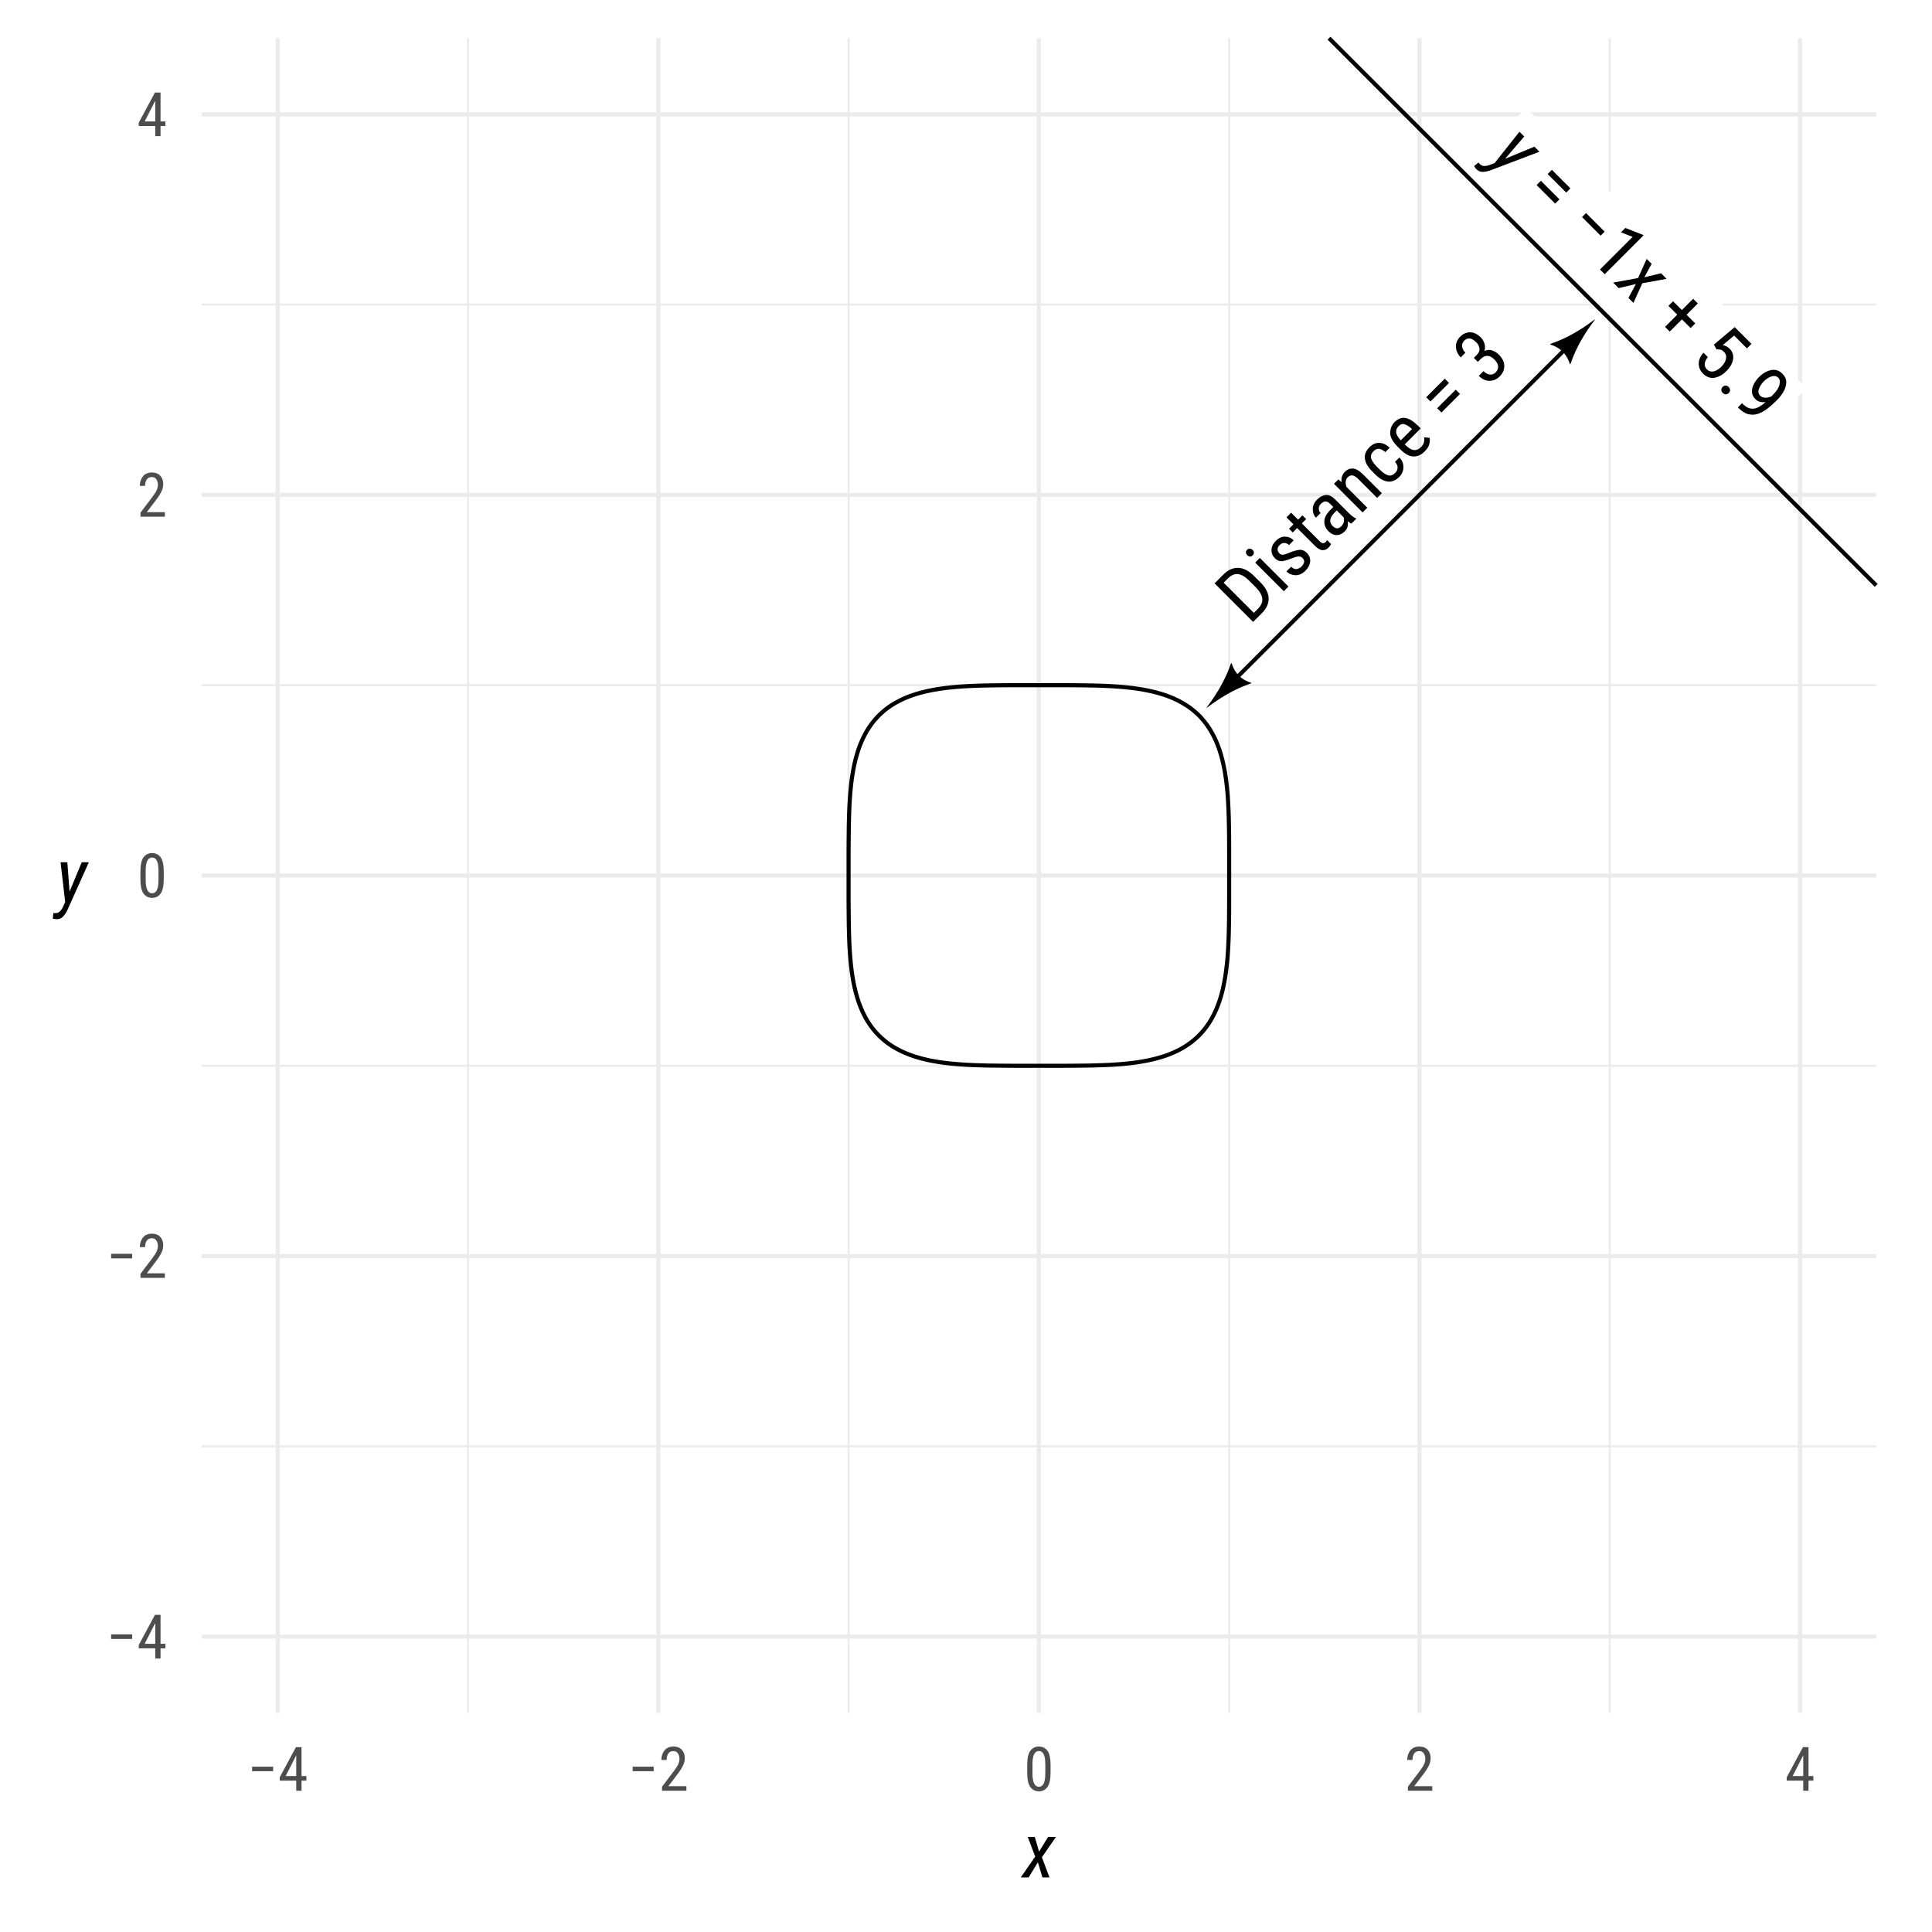
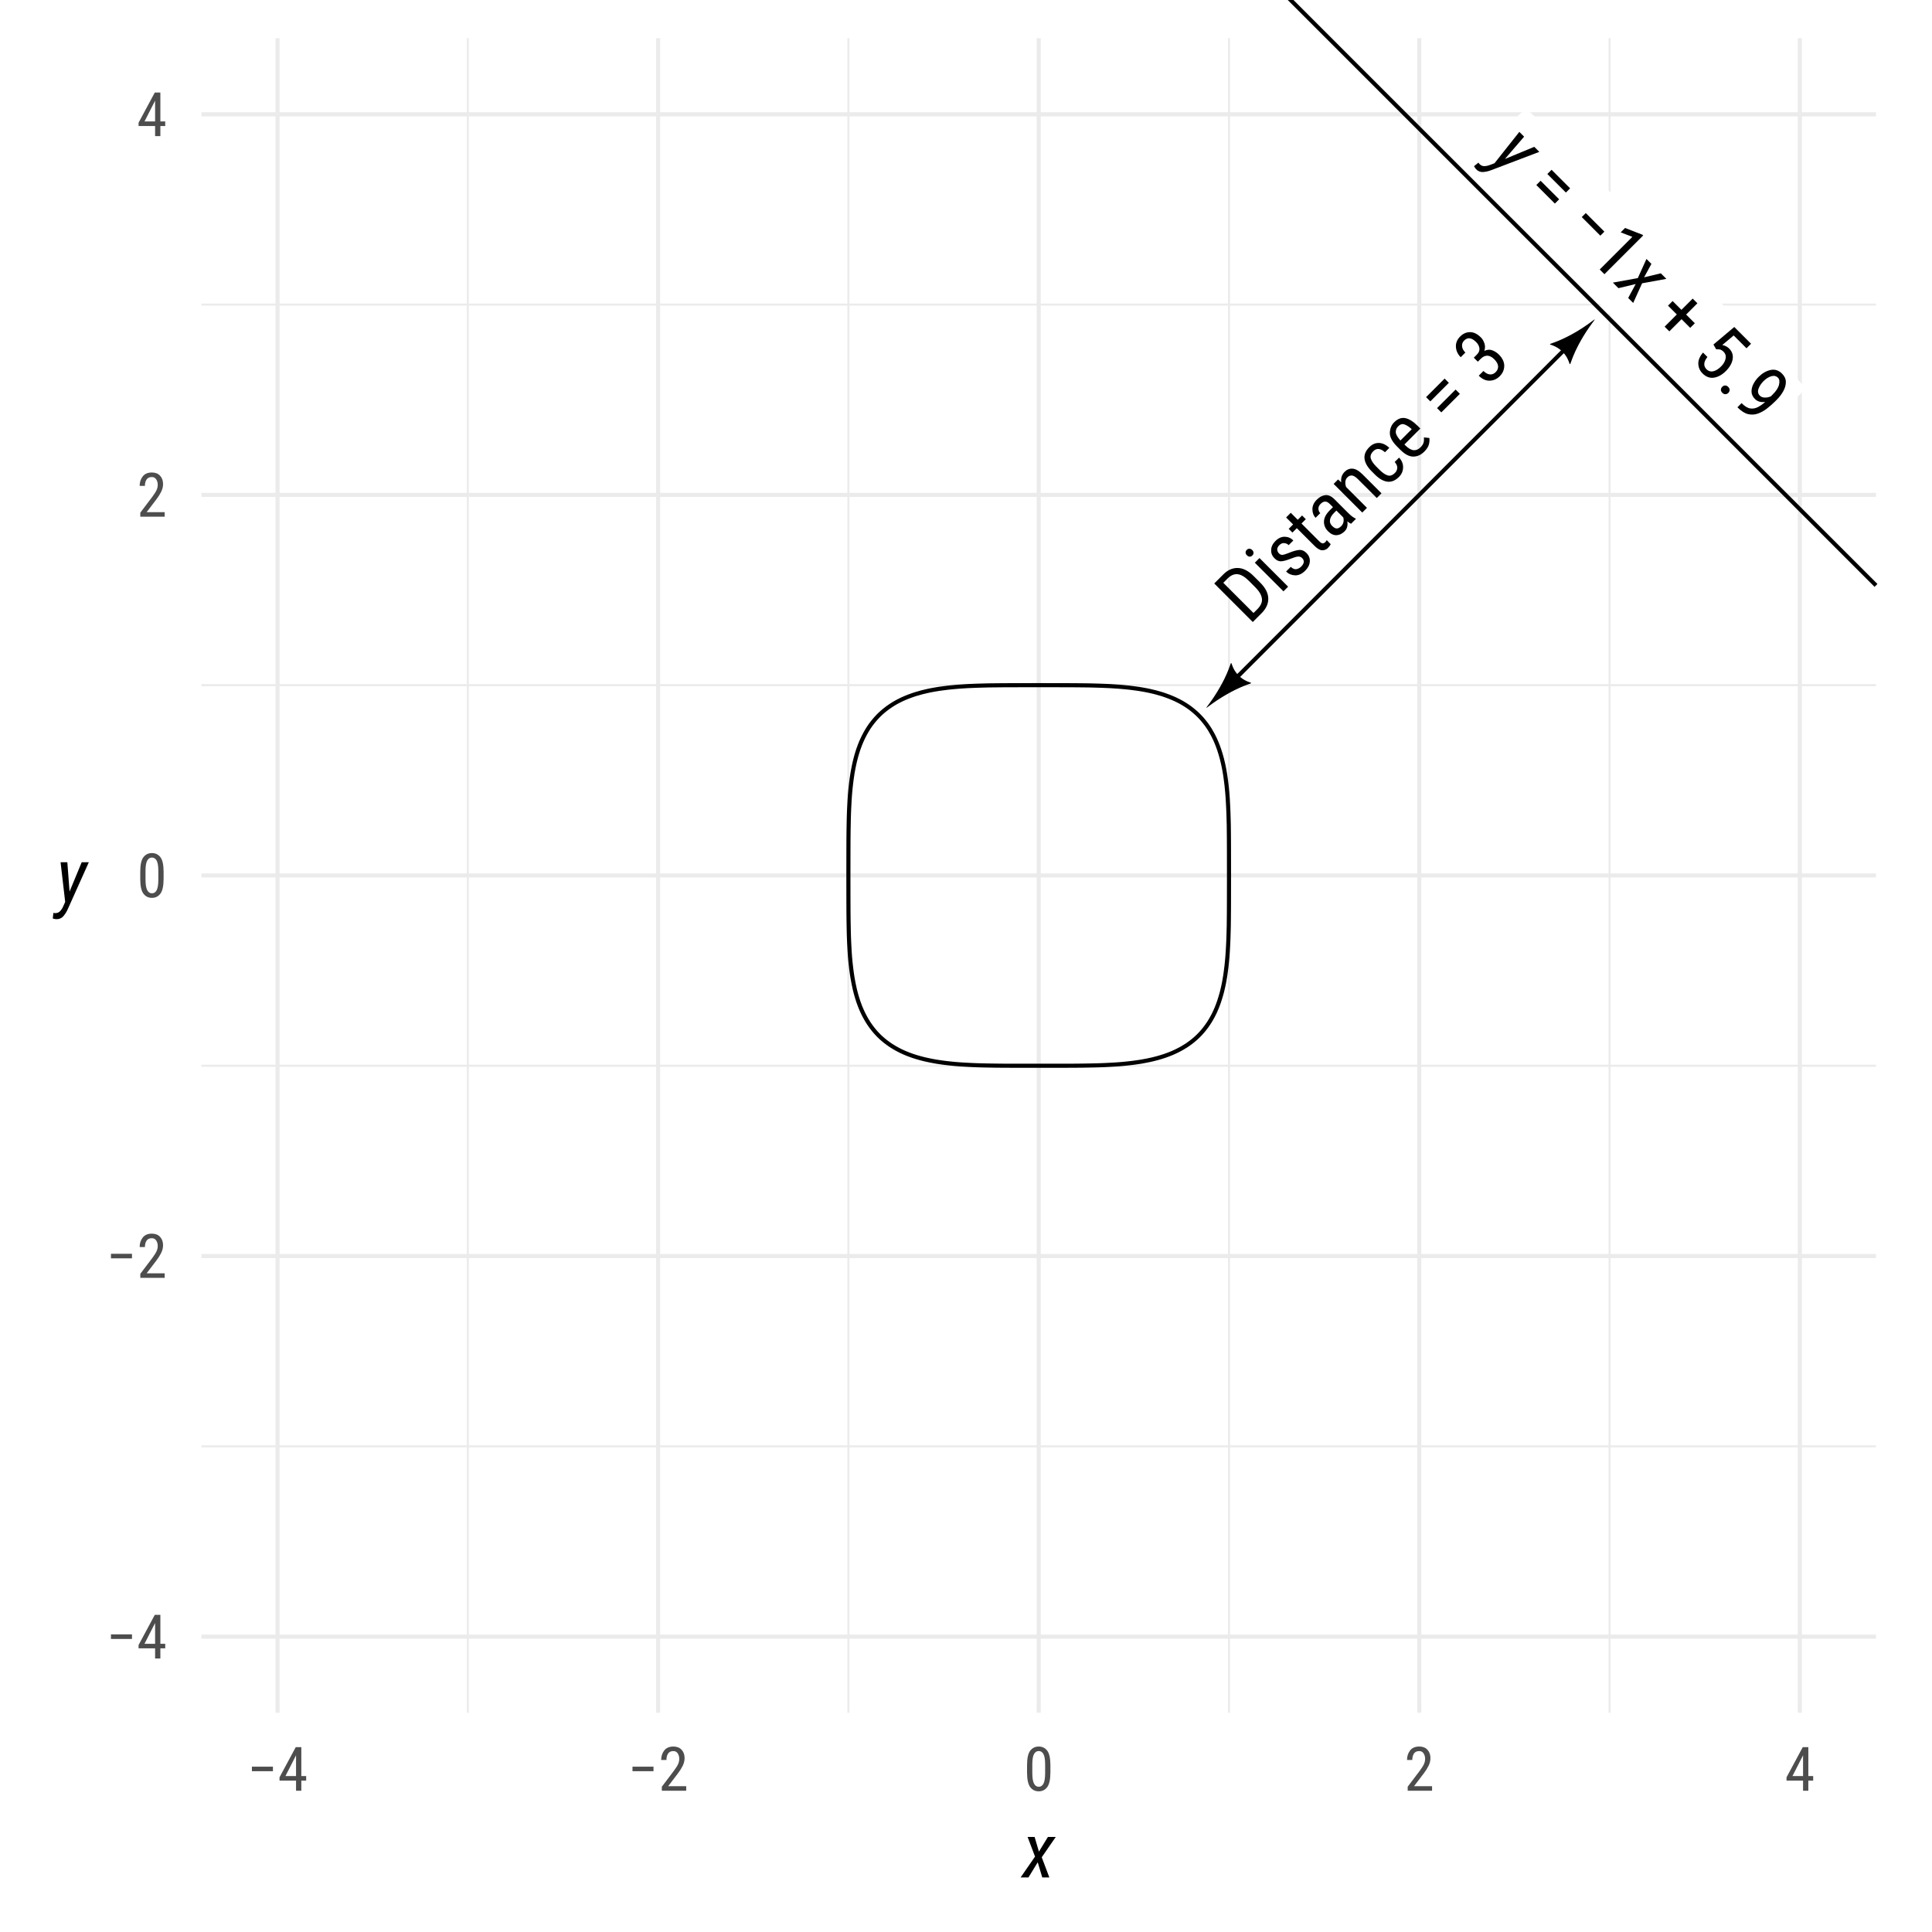
<svg xmlns="http://www.w3.org/2000/svg" width="504.00pt" height="504.00pt" viewBox="0 0 504.00 504.00">
  <g class="svglite">
    <defs>
      <style type="text/css">
    .svglite line, .svglite polyline, .svglite polygon, .svglite path, .svglite rect, .svglite circle {
      fill: none;
      stroke: #000000;
      stroke-linecap: round;
      stroke-linejoin: round;
      stroke-miterlimit: 10.00;
    }
    .svglite text {
      white-space: pre;
    }
    .svglite g.glyphgroup path {
      fill: inherit;
      stroke: none;
    }
  </style>
    </defs>
    <rect width="100%" height="100%" style="stroke: none; fill: #FFFFFF;" />
    <defs>
      <clipPath id="cpMC4wMHw1MDQuMDB8MC4wMHw1MDQuMDA=">
        <rect x="0.00" y="0.00" width="504.00" height="504.00" />
      </clipPath>
    </defs>
    <g clip-path="url(#cpMC4wMHw1MDQuMDB8MC4wMHw1MDQuMDA=)">
</g>
    <defs>
-       <clipPath id="cpNC42MHw0OTkuNDB8MC4wMHw1MDQuMDA=">
-         <rect x="4.60" y="0.00" width="494.80" height="504.00" />
+       <clipPath id="cpNC42NXw0OTkuMzV8MC4wMHw1MDQuMDA=">
+         <rect x="4.65" y="0.00" width="494.70" height="504.00" />
      </clipPath>
    </defs>
-     <g clip-path="url(#cpNC42MHw0OTkuNDB8MC4wMHw1MDQuMDA=)">
-       <rect x="4.60" y="-0" width="494.80" height="504.00" style="stroke-width: 1.07; stroke: none; fill: #FFFFFF;" />
-     </g>
+     <g clip-path="url(#cpNC42NXw0OTkuMzV8MC4wMHw1MDQuMDA=)">
+ </g>
    <g clip-path="url(#cpMC4wMHw1MDQuMDB8MC4wMHw1MDQuMDA=)">
-       <polyline points="52.59,377.31 489.44,377.31 " style="stroke-width: 0.53; stroke: #EBEBEB; stroke-linecap: butt;" />
-       <polyline points="52.59,278.03 489.44,278.03 " style="stroke-width: 0.53; stroke: #EBEBEB; stroke-linecap: butt;" />
-       <polyline points="52.59,178.75 489.44,178.75 " style="stroke-width: 0.53; stroke: #EBEBEB; stroke-linecap: butt;" />
-       <polyline points="52.59,79.46 489.44,79.46 " style="stroke-width: 0.53; stroke: #EBEBEB; stroke-linecap: butt;" />
-       <polyline points="122.09,446.81 122.09,9.96 " style="stroke-width: 0.53; stroke: #EBEBEB; stroke-linecap: butt;" />
-       <polyline points="221.37,446.81 221.37,9.96 " style="stroke-width: 0.53; stroke: #EBEBEB; stroke-linecap: butt;" />
-       <polyline points="320.65,446.81 320.65,9.96 " style="stroke-width: 0.53; stroke: #EBEBEB; stroke-linecap: butt;" />
-       <polyline points="419.94,446.81 419.94,9.96 " style="stroke-width: 0.53; stroke: #EBEBEB; stroke-linecap: butt;" />
-       <polyline points="52.59,426.95 489.44,426.95 " style="stroke-width: 1.07; stroke: #EBEBEB; stroke-linecap: butt;" />
-       <polyline points="52.59,327.67 489.44,327.67 " style="stroke-width: 1.07; stroke: #EBEBEB; stroke-linecap: butt;" />
-       <polyline points="52.59,228.39 489.44,228.39 " style="stroke-width: 1.07; stroke: #EBEBEB; stroke-linecap: butt;" />
-       <polyline points="52.59,129.10 489.44,129.10 " style="stroke-width: 1.07; stroke: #EBEBEB; stroke-linecap: butt;" />
-       <polyline points="52.59,29.82 489.44,29.82 " style="stroke-width: 1.07; stroke: #EBEBEB; stroke-linecap: butt;" />
-       <polyline points="72.45,446.81 72.45,9.96 " style="stroke-width: 1.07; stroke: #EBEBEB; stroke-linecap: butt;" />
-       <polyline points="171.73,446.81 171.73,9.96 " style="stroke-width: 1.07; stroke: #EBEBEB; stroke-linecap: butt;" />
-       <polyline points="271.01,446.81 271.01,9.96 " style="stroke-width: 1.07; stroke: #EBEBEB; stroke-linecap: butt;" />
-       <polyline points="370.30,446.81 370.30,9.96 " style="stroke-width: 1.07; stroke: #EBEBEB; stroke-linecap: butt;" />
-       <polyline points="469.58,446.81 469.58,9.96 " style="stroke-width: 1.07; stroke: #EBEBEB; stroke-linecap: butt;" />
-       <polygon points="320.65,228.39 320.65,221.83 320.64,219.11 320.62,217.03 320.59,215.28 320.56,213.73 320.52,212.34 320.47,211.06 320.41,209.87 320.35,208.75 320.28,207.70 320.20,206.70 320.11,205.75 320.01,204.84 319.91,203.97 319.80,203.13 319.68,202.32 319.56,201.54 319.42,200.79 319.28,200.06 319.13,199.36 318.98,198.67 318.81,198.00 318.64,197.36 318.46,196.73 318.27,196.12 318.08,195.52 317.87,194.94 317.66,194.37 317.44,193.82 317.21,193.28 316.97,192.76 316.73,192.25 316.47,191.75 316.21,191.27 315.94,190.79 315.66,190.33 315.38,189.88 315.08,189.44 314.78,189.01 314.46,188.59 314.14,188.18 313.81,187.78 313.47,187.39 313.12,187.01 312.76,186.64 312.39,186.28 312.01,185.93 311.62,185.59 311.22,185.26 310.81,184.94 310.39,184.62 309.96,184.32 309.52,184.02 309.07,183.74 308.61,183.46 308.13,183.19 307.65,182.93 307.15,182.67 306.64,182.43 306.12,182.19 305.58,181.96 305.03,181.74 304.46,181.53 303.88,181.32 303.28,181.13 302.67,180.94 302.04,180.76 301.40,180.59 300.73,180.42 300.04,180.27 299.34,180.12 298.61,179.98 297.85,179.84 297.08,179.72 296.27,179.60 295.43,179.49 294.56,179.39 293.65,179.29 292.70,179.20 291.70,179.12 290.65,179.05 289.53,178.99 288.34,178.93 287.06,178.88 285.67,178.84 284.12,178.81 282.37,178.78 280.29,178.76 277.57,178.75 271.01,178.75 264.45,178.75 261.74,178.76 259.66,178.78 257.90,178.81 256.36,178.84 254.96,178.88 253.68,178.93 252.49,178.99 251.38,179.05 250.33,179.12 249.33,179.20 248.38,179.29 247.47,179.39 246.60,179.49 245.76,179.60 244.95,179.72 244.17,179.84 243.42,179.98 242.69,180.12 241.98,180.27 241.30,180.42 240.63,180.59 239.98,180.76 239.35,180.94 238.74,181.13 238.15,181.32 237.56,181.53 237.00,181.74 236.45,181.96 235.91,182.19 235.39,182.43 234.88,182.67 234.38,182.93 233.89,183.19 233.42,183.46 232.95,183.74 232.50,184.02 232.06,184.32 231.63,184.62 231.21,184.94 230.80,185.26 230.41,185.59 230.02,185.93 229.64,186.28 229.27,186.64 228.91,187.01 228.56,187.39 228.22,187.78 227.89,188.18 227.56,188.59 227.25,189.01 226.95,189.44 226.65,189.88 226.36,190.33 226.08,190.79 225.81,191.27 225.55,191.75 225.30,192.25 225.05,192.76 224.82,193.28 224.59,193.82 224.37,194.37 224.15,194.94 223.95,195.52 223.75,196.12 223.57,196.73 223.39,197.36 223.21,198.00 223.05,198.67 222.89,199.36 222.74,200.06 222.60,200.79 222.47,201.54 222.34,202.32 222.22,203.13 222.11,203.97 222.01,204.84 221.92,205.75 221.83,206.70 221.75,207.70 221.68,208.75 221.61,209.87 221.56,211.06 221.51,212.34 221.47,213.73 221.43,215.28 221.41,217.03 221.39,219.11 221.37,221.83 221.37,228.39 221.37,234.95 221.39,237.66 221.41,239.74 221.43,241.50 221.47,243.04 221.51,244.44 221.56,245.72 221.61,246.91 221.68,248.02 221.75,249.07 221.83,250.07 221.92,251.02 222.01,251.93 222.11,252.80 222.22,253.64 222.34,254.45 222.47,255.23 222.60,255.98 222.74,256.71 222.89,257.42 223.05,258.10 223.21,258.77 223.39,259.42 223.57,260.05 223.75,260.66 223.95,261.25 224.15,261.84 224.37,262.40 224.59,262.95 224.82,263.49 225.05,264.01 225.30,264.52 225.55,265.02 225.81,265.51 226.08,265.98 226.36,266.45 226.65,266.90 226.95,267.34 227.25,267.77 227.56,268.19 227.89,268.60 228.22,268.99 228.56,269.38 228.91,269.76 229.27,270.13 229.64,270.49 230.02,270.84 230.41,271.18 230.80,271.51 231.21,271.84 231.63,272.15 232.06,272.45 232.50,272.75 232.95,273.04 233.42,273.32 233.89,273.59 234.38,273.85 234.88,274.10 235.39,274.35 235.91,274.58 236.45,274.81 237.00,275.03 237.56,275.25 238.15,275.45 238.74,275.65 239.35,275.83 239.98,276.01 240.63,276.19 241.30,276.35 241.98,276.51 242.69,276.66 243.42,276.80 244.17,276.93 244.95,277.06 245.76,277.18 246.60,277.29 247.47,277.39 248.38,277.48 249.33,277.57 250.33,277.65 251.38,277.72 252.49,277.79 253.68,277.84 254.96,277.89 256.36,277.93 257.90,277.97 259.66,277.99 261.74,278.01 264.45,278.03 271.01,278.03 277.57,278.03 280.29,278.01 282.37,277.99 284.12,277.97 285.67,277.93 287.06,277.89 288.34,277.84 289.53,277.79 290.65,277.72 291.70,277.65 292.70,277.57 293.65,277.48 294.56,277.39 295.43,277.29 296.27,277.18 297.08,277.06 297.85,276.93 298.61,276.80 299.34,276.66 300.04,276.51 300.73,276.35 301.40,276.19 302.04,276.01 302.67,275.83 303.28,275.65 303.88,275.45 304.46,275.25 305.03,275.03 305.58,274.81 306.12,274.58 306.64,274.35 307.15,274.10 307.65,273.85 308.13,273.59 308.61,273.32 309.07,273.04 309.52,272.75 309.96,272.45 310.39,272.15 310.81,271.84 311.22,271.51 311.62,271.18 312.01,270.84 312.39,270.49 312.76,270.13 313.12,269.76 313.47,269.38 313.81,268.99 314.14,268.60 314.46,268.19 314.78,267.77 315.08,267.34 315.38,266.90 315.66,266.45 315.94,265.98 316.21,265.51 316.47,265.02 316.73,264.52 316.97,264.01 317.21,263.49 317.44,262.95 317.66,262.40 317.87,261.84 318.08,261.25 318.27,260.66 318.46,260.05 318.64,259.42 318.81,258.77 318.98,258.10 319.13,257.42 319.28,256.71 319.42,255.98 319.56,255.23 319.68,254.45 319.80,253.64 319.91,252.80 320.01,251.93 320.11,251.02 320.20,250.07 320.28,249.07 320.35,248.02 320.41,246.91 320.47,245.72 320.52,244.44 320.56,243.04 320.59,241.50 320.62,239.74 320.64,237.66 320.65,234.95 " style="stroke-width: 1.07;" />
-       <line x1="346.69" y1="9.96" x2="489.44" y2="152.71" style="stroke-width: 1.07; stroke-linecap: butt;" />
-       <path d="M 314.79 184.64 L 314.82 184.63 L 314.86 184.60 L 314.92 184.56 L 314.99 184.52 L 315.06 184.46 L 315.16 184.40 L 315.26 184.32 L 315.37 184.24 L 315.50 184.14 L 315.64 184.04 L 315.78 183.93 L 315.94 183.82 L 316.11 183.70 L 316.29 183.57 L 316.48 183.43 L 316.68 183.29 L 316.89 183.15 L 317.11 183.00 L 317.33 182.85 L 317.56 182.69 L 317.80 182.53 L 318.05 182.37 L 318.30 182.21 L 318.56 182.05 L 318.82 181.89 L 319.08 181.72 L 319.35 181.56 L 319.62 181.40 L 319.90 181.24 L 320.17 181.08 L 320.45 180.93 L 320.73 180.77 L 321.01 180.62 L 321.28 180.47 L 321.55 180.33 L 321.83 180.19 L 322.09 180.06 L 322.36 179.93 L 322.62 179.80 L 322.88 179.68 L 323.13 179.56 L 323.37 179.45 L 323.61 179.35 L 323.84 179.25 L 324.06 179.15 L 324.28 179.06 L 324.48 178.98 L 324.68 178.90 L 324.87 178.82 L 325.05 178.76 L 325.21 178.69 L 325.37 178.63 L 325.52 178.58 L 325.66 178.53 L 325.78 178.48 L 325.90 178.44 L 326.00 178.40 L 326.09 178.37 L 326.18 178.34 L 326.25 178.31 L 326.30 178.28 L 326.35 178.26 L 326.39 178.24 L 326.41 178.22 L 326.43 178.20 L 326.43 178.18 L 326.42 178.16 L 326.41 178.14 L 326.38 178.12 L 326.34 178.10 L 326.30 178.08 L 326.24 178.06 L 326.18 178.03 L 326.11 178.01 L 326.03 177.98 L 325.94 177.95 L 325.85 177.91 L 325.75 177.88 L 325.64 177.84 L 325.53 177.79 L 325.42 177.74 L 325.30 177.69 L 325.17 177.63 L 325.04 177.57 L 324.91 177.50 L 324.78 177.43 L 324.65 177.36 L 324.51 177.28 L 324.37 177.19 L 324.24 177.10 L 324.10 177.01 L 323.96 176.91 L 323.83 176.80 L 323.69 176.70 L 323.56 176.59 L 408.01 92.14 L 408.12 92.27 L 408.22 92.41 L 408.33 92.54 L 408.43 92.68 L 408.52 92.82 L 408.61 92.95 L 408.69 93.09 L 408.78 93.23 L 408.85 93.36 L 408.92 93.49 L 408.99 93.62 L 409.05 93.75 L 409.11 93.88 L 409.16 94.00 L 409.21 94.11 L 409.25 94.22 L 409.30 94.33 L 409.33 94.43 L 409.37 94.52 L 409.40 94.61 L 409.43 94.69 L 409.45 94.76 L 409.48 94.82 L 409.50 94.88 L 409.52 94.92 L 409.54 94.96 L 409.56 94.99 L 409.58 95.00 L 409.60 95.01 L 409.62 95.01 L 409.64 94.99 L 409.66 94.97 L 409.68 94.93 L 409.70 94.88 L 409.73 94.83 L 409.76 94.76 L 409.79 94.68 L 409.82 94.58 L 409.86 94.48 L 409.90 94.36 L 409.95 94.24 L 410.00 94.10 L 410.05 93.95 L 410.11 93.79 L 410.17 93.63 L 410.24 93.45 L 410.32 93.26 L 410.40 93.06 L 410.48 92.86 L 410.57 92.64 L 410.67 92.42 L 410.77 92.19 L 410.87 91.95 L 410.98 91.71 L 411.10 91.46 L 411.22 91.20 L 411.35 90.94 L 411.48 90.67 L 411.61 90.41 L 411.75 90.13 L 411.89 89.86 L 412.04 89.59 L 412.19 89.31 L 412.34 89.03 L 412.50 88.75 L 412.66 88.48 L 412.82 88.20 L 412.98 87.93 L 413.14 87.66 L 413.31 87.40 L 413.47 87.14 L 413.63 86.88 L 413.79 86.63 L 413.95 86.38 L 414.11 86.14 L 414.27 85.91 L 414.42 85.69 L 414.57 85.47 L 414.71 85.26 L 414.85 85.06 L 414.99 84.87 L 415.12 84.69 L 415.24 84.52 L 415.35 84.36 L 415.46 84.22 L 415.56 84.08 L 415.66 83.95 L 415.74 83.84 L 415.82 83.74 L 415.88 83.65 L 415.94 83.57 L 415.98 83.50 L 416.02 83.44 L 416.04 83.40 L 416.06 83.37 L 416.06 83.35 L 416.05 83.34 L 416.03 83.34 L 416.00 83.35 L 415.96 83.38 L 415.90 83.42 L 415.83 83.46 L 415.75 83.52 L 415.66 83.58 L 415.56 83.66 L 415.45 83.74 L 415.32 83.84 L 415.18 83.94 L 415.04 84.05 L 414.88 84.16 L 414.71 84.28 L 414.53 84.41 L 414.34 84.55 L 414.14 84.69 L 413.93 84.83 L 413.71 84.98 L 413.49 85.13 L 413.26 85.29 L 413.02 85.45 L 412.77 85.61 L 412.52 85.77 L 412.26 85.93 L 412.00 86.09 L 411.74 86.26 L 411.47 86.42 L 411.20 86.58 L 410.92 86.74 L 410.64 86.90 L 410.37 87.06 L 410.09 87.21 L 409.81 87.36 L 409.54 87.51 L 409.26 87.65 L 408.99 87.79 L 408.73 87.92 L 408.46 88.05 L 408.20 88.18 L 407.94 88.30 L 407.69 88.42 L 407.45 88.53 L 407.21 88.63 L 406.98 88.73 L 406.76 88.83 L 406.54 88.92 L 406.34 89.00 L 406.14 89.08 L 405.95 89.16 L 405.77 89.22 L 405.61 89.29 L 405.45 89.35 L 405.30 89.40 L 405.16 89.45 L 405.04 89.50 L 404.92 89.54 L 404.82 89.58 L 404.72 89.61 L 404.64 89.64 L 404.57 89.67 L 404.51 89.70 L 404.47 89.72 L 404.43 89.74 L 404.41 89.76 L 404.39 89.78 L 404.39 89.80 L 404.40 89.82 L 404.41 89.84 L 404.44 89.86 L 404.48 89.88 L 404.52 89.90 L 404.58 89.92 L 404.64 89.95 L 404.71 89.97 L 404.79 90.00 L 404.88 90.03 L 404.97 90.07 L 405.07 90.10 L 405.18 90.14 L 405.29 90.19 L 405.40 90.24 L 405.52 90.29 L 405.65 90.35 L 405.78 90.41 L 405.91 90.48 L 406.04 90.55 L 406.17 90.62 L 406.31 90.71 L 406.45 90.79 L 406.58 90.88 L 406.72 90.97 L 406.86 91.07 L 406.99 91.18 L 407.13 91.28 L 407.26 91.39 L 322.81 175.84 L 322.70 175.71 L 322.60 175.57 L 322.49 175.44 L 322.39 175.30 L 322.30 175.16 L 322.21 175.03 L 322.12 174.89 L 322.04 174.75 L 321.97 174.62 L 321.90 174.49 L 321.83 174.36 L 321.77 174.23 L 321.71 174.10 L 321.66 173.98 L 321.61 173.87 L 321.56 173.76 L 321.52 173.65 L 321.49 173.55 L 321.45 173.46 L 321.42 173.37 L 321.39 173.29 L 321.36 173.22 L 321.34 173.16 L 321.32 173.10 L 321.30 173.06 L 321.28 173.02 L 321.26 172.99 L 321.24 172.98 L 321.22 172.97 L 321.20 172.97 L 321.18 172.99 L 321.16 173.01 L 321.14 173.05 L 321.12 173.10 L 321.09 173.15 L 321.06 173.22 L 321.03 173.30 L 321.00 173.40 L 320.96 173.50 L 320.92 173.62 L 320.87 173.74 L 320.82 173.88 L 320.77 174.03 L 320.71 174.19 L 320.64 174.35 L 320.58 174.53 L 320.50 174.72 L 320.42 174.92 L 320.34 175.12 L 320.25 175.34 L 320.15 175.56 L 320.05 175.79 L 319.95 176.03 L 319.84 176.27 L 319.72 176.52 L 319.60 176.78 L 319.47 177.04 L 319.34 177.31 L 319.21 177.57 L 319.07 177.85 L 318.93 178.12 L 318.78 178.39 L 318.63 178.67 L 318.47 178.95 L 318.32 179.23 L 318.16 179.50 L 318.00 179.78 L 317.84 180.05 L 317.68 180.32 L 317.51 180.58 L 317.35 180.84 L 317.19 181.10 L 317.03 181.35 L 316.87 181.60 L 316.71 181.84 L 316.55 182.07 L 316.40 182.29 L 316.25 182.51 L 316.11 182.72 L 315.97 182.92 L 315.83 183.11 L 315.70 183.29 L 315.58 183.46 L 315.47 183.62 L 315.36 183.76 L 315.26 183.90 L 315.16 184.03 L 315.08 184.14 L 315.00 184.24 L 314.94 184.34 L 314.88 184.41 L 314.84 184.48 L 314.80 184.54 L 314.77 184.58 L 314.76 184.61 L 314.76 184.63 L 314.77 184.64 Z" style="fill-rule: evenodd; fill: #000000; stroke-width: 0.53; stroke: none; stroke-linecap: butt;" />
-       <text transform="translate(325.82,163.32) rotate(-45)" style="font-size: 20.00px; font-family: &quot;Roboto Condensed&quot;;" textLength="68.86px" lengthAdjust="spacingAndGlyphs">Distance</text>
-       <text transform="translate(377.75,111.39) rotate(-45)" style="font-size: 20.00px; font-family: &quot;Roboto Condensed&quot;;" textLength="9.58px" lengthAdjust="spacingAndGlyphs">=</text>
-       <text transform="translate(387.76,101.38) rotate(-45)" style="font-size: 20.00px; font-family: &quot;Roboto Condensed&quot;;" textLength="9.88px" lengthAdjust="spacingAndGlyphs">3</text>
-       <polygon points="383.71,45.58 453.82,115.69 453.76,115.62 454.02,115.86 454.31,116.05 454.62,116.19 454.96,116.28 455.31,116.32 455.65,116.30 455.99,116.22 456.31,116.09 456.61,115.91 456.88,115.69 456.88,115.69 469.76,102.80 469.76,102.80 469.99,102.54 470.16,102.24 470.29,101.92 470.37,101.58 470.39,101.23 470.36,100.89 470.27,100.55 470.12,100.23 469.93,99.94 469.76,99.75 399.65,29.64 399.82,29.84 399.59,29.58 399.31,29.37 399.01,29.20 398.68,29.08 398.34,29.02 397.99,29.01 397.65,29.06 397.32,29.16 397.01,29.32 396.72,29.52 396.60,29.64 383.71,42.52 383.84,42.41 383.59,42.65 383.39,42.93 383.24,43.24 383.13,43.58 383.08,43.92 383.09,44.27 383.15,44.61 383.27,44.94 383.44,45.24 383.65,45.52 " style="stroke-width: 0.53; stroke: none; fill: #FFFFFF;" />
-       <text transform="translate(388.07,40.99) rotate(45)" style="font-size: 20.00px; font-style: italic; font-family: &quot;Roboto Condensed&quot;;" textLength="8.17px" lengthAdjust="spacingAndGlyphs">y</text>
-       <text transform="translate(397.08,50.00) rotate(45)" style="font-size: 20.00px; font-family: &quot;Roboto Condensed&quot;;" textLength="9.58px" lengthAdjust="spacingAndGlyphs">=</text>
-       <text transform="translate(407.09,60.01) rotate(45)" style="font-size: 20.00px; font-family: &quot;Roboto Condensed&quot;;" textLength="19.86px" lengthAdjust="spacingAndGlyphs">−1</text>
-       <text transform="translate(421.14,74.05) rotate(45)" style="font-size: 20.00px; font-style: italic; font-family: &quot;Roboto Condensed&quot;;" textLength="8.61px" lengthAdjust="spacingAndGlyphs">x</text>
-       <text transform="translate(430.46,83.38) rotate(45)" style="font-size: 20.00px; font-family: &quot;Roboto Condensed&quot;;" textLength="9.94px" lengthAdjust="spacingAndGlyphs">+</text>
-       <text transform="translate(440.73,93.64) rotate(45)" style="font-size: 20.00px; font-family: &quot;Roboto Condensed&quot;;" textLength="25.02px" lengthAdjust="spacingAndGlyphs">5.9</text>
-       <text x="43.62" y="432.64" text-anchor="end" style="font-size: 16.00px;fill: #4D4D4D; font-family: &quot;Roboto Condensed&quot;;" textLength="15.91px" lengthAdjust="spacingAndGlyphs">−4</text>
-       <text x="43.62" y="333.36" text-anchor="end" style="font-size: 16.00px;fill: #4D4D4D; font-family: &quot;Roboto Condensed&quot;;" textLength="15.91px" lengthAdjust="spacingAndGlyphs">−2</text>
-       <text x="43.62" y="234.07" text-anchor="end" style="font-size: 16.00px;fill: #4D4D4D; font-family: &quot;Roboto Condensed&quot;;" textLength="7.91px" lengthAdjust="spacingAndGlyphs">0</text>
-       <text x="43.62" y="134.79" text-anchor="end" style="font-size: 16.00px;fill: #4D4D4D; font-family: &quot;Roboto Condensed&quot;;" textLength="7.91px" lengthAdjust="spacingAndGlyphs">2</text>
-       <text x="43.62" y="35.51" text-anchor="end" style="font-size: 16.00px;fill: #4D4D4D; font-family: &quot;Roboto Condensed&quot;;" textLength="7.91px" lengthAdjust="spacingAndGlyphs">4</text>
-       <text x="72.45" y="467.15" text-anchor="middle" style="font-size: 16.00px;fill: #4D4D4D; font-family: &quot;Roboto Condensed&quot;;" textLength="23.78px" lengthAdjust="spacingAndGlyphs">−4 </text>
-       <text x="171.73" y="467.15" text-anchor="middle" style="font-size: 16.00px;fill: #4D4D4D; font-family: &quot;Roboto Condensed&quot;;" textLength="23.78px" lengthAdjust="spacingAndGlyphs">−2 </text>
-       <text x="271.01" y="467.15" text-anchor="middle" style="font-size: 16.00px;fill: #4D4D4D; font-family: &quot;Roboto Condensed&quot;;" textLength="7.91px" lengthAdjust="spacingAndGlyphs">0</text>
-       <text x="370.30" y="467.15" text-anchor="middle" style="font-size: 16.00px;fill: #4D4D4D; font-family: &quot;Roboto Condensed&quot;;" textLength="7.91px" lengthAdjust="spacingAndGlyphs">2</text>
-       <text x="469.58" y="467.15" text-anchor="middle" style="font-size: 16.00px;fill: #4D4D4D; font-family: &quot;Roboto Condensed&quot;;" textLength="7.91px" lengthAdjust="spacingAndGlyphs">4</text>
-       <text x="271.01" y="489.77" text-anchor="middle" style="font-size: 20.00px; font-style: italic; font-family: &quot;Roboto Condensed&quot;;" textLength="8.61px" lengthAdjust="spacingAndGlyphs">x</text>
-       <text x="18.65" y="235.50" text-anchor="middle" style="font-size: 20.00px; font-style: italic; font-family: &quot;Roboto Condensed&quot;;" textLength="8.17px" lengthAdjust="spacingAndGlyphs">y</text>
+       <polyline points="52.55,377.31 489.39,377.31 " style="stroke-width: 0.53; stroke: #EBEBEB; stroke-linecap: butt;" />
+       <polyline points="52.55,278.02 489.39,278.02 " style="stroke-width: 0.53; stroke: #EBEBEB; stroke-linecap: butt;" />
+       <polyline points="52.55,178.74 489.39,178.74 " style="stroke-width: 0.53; stroke: #EBEBEB; stroke-linecap: butt;" />
+       <polyline points="52.55,79.46 489.39,79.46 " style="stroke-width: 0.53; stroke: #EBEBEB; stroke-linecap: butt;" />
+       <polyline points="122.04,446.80 122.04,9.96 " style="stroke-width: 0.53; stroke: #EBEBEB; stroke-linecap: butt;" />
+       <polyline points="221.32,446.80 221.32,9.96 " style="stroke-width: 0.53; stroke: #EBEBEB; stroke-linecap: butt;" />
+       <polyline points="320.61,446.80 320.61,9.96 " style="stroke-width: 0.53; stroke: #EBEBEB; stroke-linecap: butt;" />
+       <polyline points="419.89,446.80 419.89,9.96 " style="stroke-width: 0.53; stroke: #EBEBEB; stroke-linecap: butt;" />
+       <polyline points="52.55,426.95 489.39,426.95 " style="stroke-width: 1.07; stroke: #EBEBEB; stroke-linecap: butt;" />
+       <polyline points="52.55,327.67 489.39,327.67 " style="stroke-width: 1.07; stroke: #EBEBEB; stroke-linecap: butt;" />
+       <polyline points="52.55,228.38 489.39,228.38 " style="stroke-width: 1.07; stroke: #EBEBEB; stroke-linecap: butt;" />
+       <polyline points="52.55,129.10 489.39,129.10 " style="stroke-width: 1.07; stroke: #EBEBEB; stroke-linecap: butt;" />
+       <polyline points="52.55,29.82 489.39,29.82 " style="stroke-width: 1.07; stroke: #EBEBEB; stroke-linecap: butt;" />
+       <polyline points="72.40,446.80 72.40,9.96 " style="stroke-width: 1.07; stroke: #EBEBEB; stroke-linecap: butt;" />
+       <polyline points="171.68,446.80 171.68,9.96 " style="stroke-width: 1.07; stroke: #EBEBEB; stroke-linecap: butt;" />
+       <polyline points="270.97,446.80 270.97,9.96 " style="stroke-width: 1.07; stroke: #EBEBEB; stroke-linecap: butt;" />
+       <polyline points="370.25,446.80 370.25,9.96 " style="stroke-width: 1.07; stroke: #EBEBEB; stroke-linecap: butt;" />
+       <polyline points="469.53,446.80 469.53,9.96 " style="stroke-width: 1.07; stroke: #EBEBEB; stroke-linecap: butt;" />
+       <polygon points="320.61,228.38 320.60,221.83 320.59,219.11 320.57,217.03 320.55,215.27 320.51,213.73 320.47,212.33 320.42,211.05 320.36,209.86 320.30,208.75 320.23,207.70 320.15,206.70 320.06,205.75 319.97,204.84 319.86,203.97 319.75,203.13 319.64,202.32 319.51,201.54 319.38,200.79 319.24,200.06 319.09,199.35 318.93,198.67 318.77,198.00 318.59,197.35 318.41,196.72 318.22,196.11 318.03,195.52 317.82,194.94 317.61,194.37 317.39,193.82 317.16,193.28 316.93,192.76 316.68,192.25 316.43,191.75 316.16,191.26 315.89,190.79 315.62,190.32 315.33,189.87 315.03,189.43 314.73,189.00 314.41,188.58 314.09,188.18 313.76,187.78 313.42,187.39 313.07,187.01 312.71,186.64 312.34,186.28 311.96,185.93 311.57,185.59 311.17,185.26 310.77,184.94 310.35,184.62 309.92,184.32 309.48,184.02 309.02,183.73 308.56,183.45 308.09,183.18 307.60,182.92 307.10,182.67 306.59,182.42 306.07,182.19 305.53,181.96 304.98,181.74 304.41,181.53 303.83,181.32 303.24,181.12 302.63,180.94 302.00,180.76 301.35,180.58 300.68,180.42 300.00,180.26 299.29,180.11 298.56,179.97 297.81,179.84 297.03,179.71 296.22,179.60 295.38,179.49 294.51,179.38 293.60,179.29 292.65,179.20 291.65,179.12 290.60,179.05 289.49,178.98 288.30,178.93 287.02,178.88 285.62,178.84 284.08,178.80 282.32,178.78 280.24,178.76 277.52,178.75 270.97,178.74 264.41,178.75 261.69,178.76 259.61,178.78 257.86,178.80 256.31,178.84 254.92,178.88 253.64,178.93 252.45,178.98 251.33,179.05 250.28,179.12 249.28,179.20 248.33,179.29 247.42,179.38 246.55,179.49 245.71,179.60 244.90,179.71 244.12,179.84 243.37,179.97 242.64,180.11 241.93,180.26 241.25,180.42 240.58,180.58 239.94,180.76 239.31,180.94 238.69,181.12 238.10,181.32 237.52,181.53 236.95,181.74 236.40,181.96 235.86,182.19 235.34,182.42 234.83,182.67 234.33,182.92 233.84,183.18 233.37,183.45 232.91,183.73 232.46,184.02 232.02,184.32 231.59,184.62 231.17,184.94 230.76,185.26 230.36,185.59 229.97,185.93 229.59,186.28 229.22,186.64 228.86,187.01 228.51,187.39 228.17,187.78 227.84,188.18 227.52,188.58 227.20,189.00 226.90,189.43 226.60,189.87 226.32,190.32 226.04,190.79 225.77,191.26 225.51,191.75 225.25,192.25 225.01,192.76 224.77,193.28 224.54,193.82 224.32,194.37 224.11,194.94 223.90,195.52 223.71,196.11 223.52,196.72 223.34,197.35 223.17,198.00 223.00,198.67 222.85,199.35 222.70,200.06 222.56,200.79 222.42,201.54 222.30,202.32 222.18,203.13 222.07,203.97 221.97,204.84 221.87,205.75 221.78,206.70 221.70,207.70 221.63,208.75 221.57,209.86 221.51,211.05 221.46,212.33 221.42,213.73 221.39,215.27 221.36,217.03 221.34,219.11 221.33,221.83 221.32,228.38 221.33,234.94 221.34,237.66 221.36,239.74 221.39,241.49 221.42,243.04 221.46,244.43 221.51,245.71 221.57,246.90 221.63,248.02 221.70,249.07 221.78,250.07 221.87,251.02 221.97,251.93 222.07,252.80 222.18,253.64 222.30,254.45 222.42,255.22 222.56,255.98 222.70,256.71 222.85,257.41 223.00,258.10 223.17,258.77 223.34,259.41 223.52,260.04 223.71,260.65 223.90,261.25 224.11,261.83 224.32,262.40 224.54,262.95 224.77,263.48 225.01,264.01 225.25,264.52 225.51,265.02 225.77,265.50 226.04,265.98 226.32,266.44 226.60,266.89 226.90,267.33 227.20,267.76 227.52,268.18 227.84,268.59 228.17,268.99 228.51,269.38 228.86,269.76 229.22,270.13 229.59,270.49 229.97,270.84 230.36,271.18 230.76,271.51 231.17,271.83 231.59,272.14 232.02,272.45 232.46,272.75 232.91,273.03 233.37,273.31 233.84,273.58 234.33,273.84 234.83,274.10 235.34,274.34 235.86,274.58 236.40,274.81 236.95,275.03 237.52,275.24 238.10,275.45 238.69,275.64 239.31,275.83 239.94,276.01 240.58,276.18 241.25,276.35 241.93,276.50 242.64,276.65 243.37,276.79 244.12,276.93 244.90,277.05 245.71,277.17 246.55,277.28 247.42,277.38 248.33,277.48 249.28,277.57 250.28,277.65 251.33,277.72 252.45,277.78 253.64,277.84 254.92,277.89 256.31,277.93 257.86,277.96 259.61,277.99 261.69,278.01 264.41,278.02 270.97,278.02 277.52,278.02 280.24,278.01 282.32,277.99 284.08,277.96 285.62,277.93 287.02,277.89 288.30,277.84 289.49,277.78 290.60,277.72 291.65,277.65 292.65,277.57 293.60,277.48 294.51,277.38 295.38,277.28 296.22,277.17 297.03,277.05 297.81,276.93 298.56,276.79 299.29,276.65 300.00,276.50 300.68,276.35 301.35,276.18 302.00,276.01 302.63,275.83 303.24,275.64 303.83,275.45 304.41,275.24 304.98,275.03 305.53,274.81 306.07,274.58 306.59,274.34 307.10,274.10 307.60,273.84 308.09,273.58 308.56,273.31 309.02,273.03 309.48,272.75 309.92,272.45 310.35,272.14 310.77,271.83 311.17,271.51 311.57,271.18 311.96,270.84 312.34,270.49 312.71,270.13 313.07,269.76 313.42,269.38 313.76,268.99 314.09,268.59 314.41,268.18 314.73,267.76 315.03,267.33 315.33,266.89 315.62,266.44 315.89,265.98 316.16,265.50 316.43,265.02 316.68,264.52 316.93,264.01 317.16,263.48 317.39,262.95 317.61,262.40 317.82,261.83 318.03,261.25 318.22,260.65 318.41,260.04 318.59,259.41 318.77,258.77 318.93,258.10 319.09,257.41 319.24,256.71 319.38,255.98 319.51,255.22 319.64,254.45 319.75,253.64 319.86,252.80 319.97,251.93 320.06,251.02 320.15,250.07 320.23,249.07 320.30,248.02 320.36,246.90 320.42,245.71 320.47,244.43 320.51,243.04 320.55,241.49 320.57,239.74 320.59,237.66 320.60,234.94 " style="stroke-width: 1.07;" />
+       <line x1="52.55" y1="-284.13" x2="489.39" y2="152.71" style="stroke-width: 1.07; stroke-linecap: butt;" />
+       <path d="M 314.74 184.64 L 314.77 184.62 L 314.81 184.60 L 314.87 184.56 L 314.94 184.52 L 315.02 184.46 L 315.11 184.39 L 315.21 184.32 L 315.33 184.23 L 315.45 184.14 L 315.59 184.04 L 315.74 183.93 L 315.90 183.82 L 316.07 183.69 L 316.25 183.56 L 316.43 183.43 L 316.63 183.29 L 316.84 183.15 L 317.06 183.00 L 317.28 182.84 L 317.51 182.69 L 317.75 182.53 L 318.00 182.37 L 318.25 182.21 L 318.51 182.05 L 318.77 181.88 L 319.04 181.72 L 319.30 181.56 L 319.58 181.40 L 319.85 181.24 L 320.13 181.08 L 320.40 180.92 L 320.68 180.77 L 320.96 180.62 L 321.23 180.47 L 321.51 180.33 L 321.78 180.19 L 322.05 180.05 L 322.31 179.92 L 322.57 179.80 L 322.83 179.68 L 323.08 179.56 L 323.32 179.45 L 323.56 179.34 L 323.79 179.24 L 324.01 179.15 L 324.23 179.06 L 324.43 178.97 L 324.63 178.89 L 324.82 178.82 L 325.00 178.75 L 325.17 178.69 L 325.33 178.63 L 325.47 178.58 L 325.61 178.53 L 325.74 178.48 L 325.85 178.44 L 325.95 178.40 L 326.05 178.37 L 326.13 178.34 L 326.20 178.31 L 326.26 178.28 L 326.30 178.26 L 326.34 178.23 L 326.37 178.21 L 326.38 178.19 L 326.38 178.18 L 326.38 178.16 L 326.36 178.14 L 326.33 178.12 L 326.30 178.10 L 326.25 178.08 L 326.20 178.06 L 326.13 178.03 L 326.06 178.01 L 325.98 177.98 L 325.89 177.95 L 325.80 177.91 L 325.70 177.87 L 325.60 177.83 L 325.48 177.79 L 325.37 177.74 L 325.25 177.69 L 325.12 177.63 L 325.00 177.57 L 324.87 177.50 L 324.73 177.43 L 324.60 177.35 L 324.46 177.27 L 324.33 177.19 L 324.19 177.10 L 324.05 177.00 L 323.91 176.90 L 323.78 176.80 L 323.64 176.69 L 323.52 176.59 L 407.96 92.14 L 408.07 92.27 L 408.17 92.40 L 408.28 92.54 L 408.38 92.68 L 408.47 92.81 L 408.56 92.95 L 408.65 93.09 L 408.73 93.23 L 408.80 93.36 L 408.87 93.49 L 408.94 93.62 L 409.00 93.75 L 409.06 93.88 L 409.11 94.00 L 409.16 94.11 L 409.21 94.22 L 409.25 94.33 L 409.28 94.43 L 409.32 94.52 L 409.35 94.61 L 409.38 94.69 L 409.41 94.76 L 409.43 94.82 L 409.45 94.88 L 409.47 94.92 L 409.49 94.96 L 409.51 94.99 L 409.53 95.00 L 409.55 95.01 L 409.57 95.01 L 409.59 94.99 L 409.61 94.97 L 409.63 94.93 L 409.65 94.88 L 409.68 94.83 L 409.71 94.76 L 409.74 94.67 L 409.77 94.58 L 409.81 94.48 L 409.85 94.36 L 409.90 94.24 L 409.95 94.10 L 410.00 93.95 L 410.06 93.79 L 410.13 93.62 L 410.19 93.45 L 410.27 93.26 L 410.35 93.06 L 410.43 92.85 L 410.52 92.64 L 410.62 92.42 L 410.72 92.19 L 410.82 91.95 L 410.93 91.70 L 411.05 91.45 L 411.17 91.20 L 411.30 90.94 L 411.43 90.67 L 411.56 90.41 L 411.70 90.13 L 411.84 89.86 L 411.99 89.58 L 412.14 89.31 L 412.30 89.03 L 412.45 88.75 L 412.61 88.48 L 412.77 88.20 L 412.93 87.93 L 413.09 87.66 L 413.26 87.40 L 413.42 87.13 L 413.58 86.88 L 413.74 86.63 L 413.90 86.38 L 414.06 86.14 L 414.22 85.91 L 414.37 85.68 L 414.52 85.47 L 414.66 85.26 L 414.80 85.06 L 414.94 84.87 L 415.07 84.69 L 415.19 84.52 L 415.30 84.36 L 415.41 84.22 L 415.51 84.08 L 415.61 83.95 L 415.69 83.84 L 415.77 83.73 L 415.83 83.64 L 415.89 83.56 L 415.94 83.50 L 415.97 83.44 L 416.00 83.40 L 416.01 83.37 L 416.01 83.35 L 416.00 83.34 L 415.98 83.34 L 415.95 83.35 L 415.91 83.38 L 415.85 83.41 L 415.78 83.46 L 415.71 83.52 L 415.61 83.58 L 415.51 83.66 L 415.40 83.74 L 415.27 83.83 L 415.13 83.94 L 414.99 84.04 L 414.83 84.16 L 414.66 84.28 L 414.48 84.41 L 414.29 84.55 L 414.09 84.69 L 413.88 84.83 L 413.66 84.98 L 413.44 85.13 L 413.21 85.29 L 412.97 85.45 L 412.72 85.61 L 412.47 85.77 L 412.21 85.93 L 411.95 86.09 L 411.69 86.26 L 411.42 86.42 L 411.15 86.58 L 410.87 86.74 L 410.60 86.90 L 410.32 87.05 L 410.04 87.21 L 409.77 87.36 L 409.49 87.50 L 409.22 87.65 L 408.94 87.79 L 408.68 87.92 L 408.41 88.05 L 408.15 88.18 L 407.89 88.30 L 407.64 88.42 L 407.40 88.53 L 407.16 88.63 L 406.93 88.73 L 406.71 88.83 L 406.49 88.92 L 406.29 89.00 L 406.09 89.08 L 405.90 89.16 L 405.72 89.22 L 405.56 89.29 L 405.40 89.35 L 405.25 89.40 L 405.11 89.45 L 404.99 89.50 L 404.87 89.54 L 404.77 89.58 L 404.68 89.61 L 404.59 89.64 L 404.52 89.67 L 404.47 89.70 L 404.42 89.72 L 404.38 89.74 L 404.36 89.76 L 404.34 89.78 L 404.34 89.80 L 404.35 89.82 L 404.36 89.84 L 404.39 89.86 L 404.43 89.88 L 404.47 89.90 L 404.53 89.92 L 404.59 89.94 L 404.66 89.97 L 404.74 90.00 L 404.83 90.03 L 404.92 90.06 L 405.02 90.10 L 405.13 90.14 L 405.24 90.19 L 405.35 90.24 L 405.47 90.29 L 405.60 90.35 L 405.73 90.41 L 405.86 90.48 L 405.99 90.55 L 406.12 90.62 L 406.26 90.70 L 406.40 90.79 L 406.53 90.88 L 406.67 90.97 L 406.81 91.07 L 406.94 91.18 L 407.08 91.28 L 407.21 91.39 L 322.76 175.83 L 322.66 175.71 L 322.55 175.57 L 322.45 175.44 L 322.35 175.30 L 322.25 175.16 L 322.16 175.02 L 322.08 174.89 L 322.00 174.75 L 321.92 174.62 L 321.85 174.48 L 321.78 174.35 L 321.72 174.22 L 321.66 174.10 L 321.61 173.98 L 321.56 173.86 L 321.52 173.75 L 321.48 173.65 L 321.44 173.55 L 321.40 173.45 L 321.37 173.37 L 321.34 173.29 L 321.32 173.22 L 321.29 173.15 L 321.27 173.10 L 321.25 173.05 L 321.23 173.02 L 321.21 172.99 L 321.19 172.97 L 321.17 172.97 L 321.16 172.97 L 321.14 172.98 L 321.12 173.01 L 321.09 173.05 L 321.07 173.09 L 321.04 173.15 L 321.01 173.22 L 320.98 173.30 L 320.95 173.39 L 320.91 173.50 L 320.87 173.61 L 320.82 173.74 L 320.77 173.88 L 320.72 174.02 L 320.66 174.18 L 320.60 174.35 L 320.53 174.53 L 320.45 174.72 L 320.38 174.92 L 320.29 175.12 L 320.20 175.34 L 320.11 175.56 L 320.01 175.79 L 319.90 176.03 L 319.79 176.27 L 319.67 176.52 L 319.55 176.78 L 319.43 177.04 L 319.30 177.30 L 319.16 177.57 L 319.02 177.84 L 318.88 178.12 L 318.73 178.39 L 318.58 178.67 L 318.43 178.95 L 318.27 179.22 L 318.11 179.50 L 317.95 179.77 L 317.79 180.04 L 317.63 180.31 L 317.47 180.58 L 317.30 180.84 L 317.14 181.10 L 316.98 181.35 L 316.82 181.60 L 316.66 181.84 L 316.51 182.07 L 316.35 182.29 L 316.20 182.51 L 316.06 182.72 L 315.92 182.91 L 315.79 183.10 L 315.66 183.28 L 315.53 183.45 L 315.42 183.61 L 315.31 183.76 L 315.21 183.90 L 315.12 184.02 L 315.03 184.14 L 314.96 184.24 L 314.89 184.33 L 314.83 184.41 L 314.79 184.48 L 314.75 184.53 L 314.73 184.58 L 314.71 184.61 L 314.71 184.63 L 314.72 184.64 Z" style="fill-rule: evenodd; fill: #000000; stroke-width: 0.53; stroke: none; stroke-linecap: butt;" />
+       <text transform="translate(325.73,163.35) rotate(-45)" style="font-size: 20.00px; font-family: &quot;Roboto Condensed&quot;;" textLength="68.94px" lengthAdjust="spacingAndGlyphs">Distance</text>
+       <text transform="translate(377.72,111.36) rotate(-45)" style="font-size: 20.00px; font-family: &quot;Roboto Condensed&quot;;" textLength="9.58px" lengthAdjust="spacingAndGlyphs">=</text>
+       <text transform="translate(387.75,101.34) rotate(-45)" style="font-size: 20.00px; font-family: &quot;Roboto Condensed&quot;;" textLength="9.88px" lengthAdjust="spacingAndGlyphs">3</text>
+       <polygon points="383.70,45.61 453.74,115.65 453.68,115.59 453.93,115.83 454.22,116.02 454.54,116.16 454.88,116.25 455.22,116.28 455.57,116.26 455.91,116.19 456.23,116.06 456.53,115.88 456.79,115.65 456.79,115.65 469.67,102.78 469.67,102.78 469.89,102.52 470.07,102.22 470.20,101.90 470.28,101.56 470.30,101.21 470.26,100.86 470.17,100.53 470.03,100.21 469.84,99.92 469.67,99.73 399.62,29.68 399.80,29.88 399.56,29.62 399.29,29.41 398.98,29.24 398.66,29.12 398.31,29.06 397.97,29.05 397.62,29.10 397.29,29.21 396.98,29.36 396.70,29.56 396.57,29.68 383.70,42.56 383.82,42.44 383.58,42.68 383.38,42.97 383.22,43.28 383.12,43.61 383.07,43.95 383.07,44.30 383.14,44.64 383.25,44.97 383.42,45.27 383.64,45.55 " style="stroke-width: 0.53; stroke: none; fill: #FFFFFF;" />
+       <text transform="translate(388.04,41.03) rotate(45)" style="font-size: 20.00px; font-style: italic; font-family: &quot;Roboto Condensed&quot;;" textLength="8.08px" lengthAdjust="spacingAndGlyphs">y</text>
+       <text transform="translate(397.00,49.99) rotate(45)" style="font-size: 20.00px; font-family: &quot;Roboto Condensed&quot;;" textLength="9.58px" lengthAdjust="spacingAndGlyphs">=</text>
+       <text transform="translate(407.02,60.01) rotate(45)" style="font-size: 20.00px; font-family: &quot;Roboto Condensed&quot;;" textLength="19.88px" lengthAdjust="spacingAndGlyphs">−1</text>
+       <text transform="translate(421.08,74.06) rotate(45)" style="font-size: 20.00px; font-style: italic; font-family: &quot;Roboto Condensed&quot;;" textLength="8.52px" lengthAdjust="spacingAndGlyphs">x</text>
+       <text transform="translate(430.35,83.33) rotate(45)" style="font-size: 20.00px; font-family: &quot;Roboto Condensed&quot;;" textLength="9.94px" lengthAdjust="spacingAndGlyphs">+</text>
+       <text transform="translate(440.62,93.61) rotate(45)" style="font-size: 20.00px; font-family: &quot;Roboto Condensed&quot;;" textLength="25.03px" lengthAdjust="spacingAndGlyphs">5.9</text>
+       <text x="43.58" y="432.64" text-anchor="end" style="font-size: 16.00px;fill: #4D4D4D; font-family: &quot;Roboto Condensed&quot;;" textLength="15.91px" lengthAdjust="spacingAndGlyphs">−4</text>
+       <text x="43.58" y="333.35" text-anchor="end" style="font-size: 16.00px;fill: #4D4D4D; font-family: &quot;Roboto Condensed&quot;;" textLength="15.91px" lengthAdjust="spacingAndGlyphs">−2</text>
+       <text x="43.58" y="234.07" text-anchor="end" style="font-size: 16.00px;fill: #4D4D4D; font-family: &quot;Roboto Condensed&quot;;" textLength="7.91px" lengthAdjust="spacingAndGlyphs">0</text>
+       <text x="43.58" y="134.79" text-anchor="end" style="font-size: 16.00px;fill: #4D4D4D; font-family: &quot;Roboto Condensed&quot;;" textLength="7.91px" lengthAdjust="spacingAndGlyphs">2</text>
+       <text x="43.58" y="35.51" text-anchor="end" style="font-size: 16.00px;fill: #4D4D4D; font-family: &quot;Roboto Condensed&quot;;" textLength="7.91px" lengthAdjust="spacingAndGlyphs">4</text>
+       <text x="72.40" y="467.15" text-anchor="middle" style="font-size: 16.00px;fill: #4D4D4D; font-family: &quot;Roboto Condensed&quot;;" textLength="23.78px" lengthAdjust="spacingAndGlyphs">−4 </text>
+       <text x="171.68" y="467.15" text-anchor="middle" style="font-size: 16.00px;fill: #4D4D4D; font-family: &quot;Roboto Condensed&quot;;" textLength="23.78px" lengthAdjust="spacingAndGlyphs">−2 </text>
+       <text x="270.97" y="467.15" text-anchor="middle" style="font-size: 16.00px;fill: #4D4D4D; font-family: &quot;Roboto Condensed&quot;;" textLength="7.91px" lengthAdjust="spacingAndGlyphs">0</text>
+       <text x="370.25" y="467.15" text-anchor="middle" style="font-size: 16.00px;fill: #4D4D4D; font-family: &quot;Roboto Condensed&quot;;" textLength="7.91px" lengthAdjust="spacingAndGlyphs">2</text>
+       <text x="469.53" y="467.15" text-anchor="middle" style="font-size: 16.00px;fill: #4D4D4D; font-family: &quot;Roboto Condensed&quot;;" textLength="7.91px" lengthAdjust="spacingAndGlyphs">4</text>
+       <text x="270.97" y="489.77" text-anchor="middle" style="font-size: 20.00px; font-style: italic; font-family: &quot;Roboto Condensed&quot;;" textLength="8.52px" lengthAdjust="spacingAndGlyphs">x</text>
+       <text x="18.65" y="235.49" text-anchor="middle" style="font-size: 20.00px; font-style: italic; font-family: &quot;Roboto Condensed&quot;;" textLength="8.08px" lengthAdjust="spacingAndGlyphs">y</text>
    </g>
  </g>
</svg>
